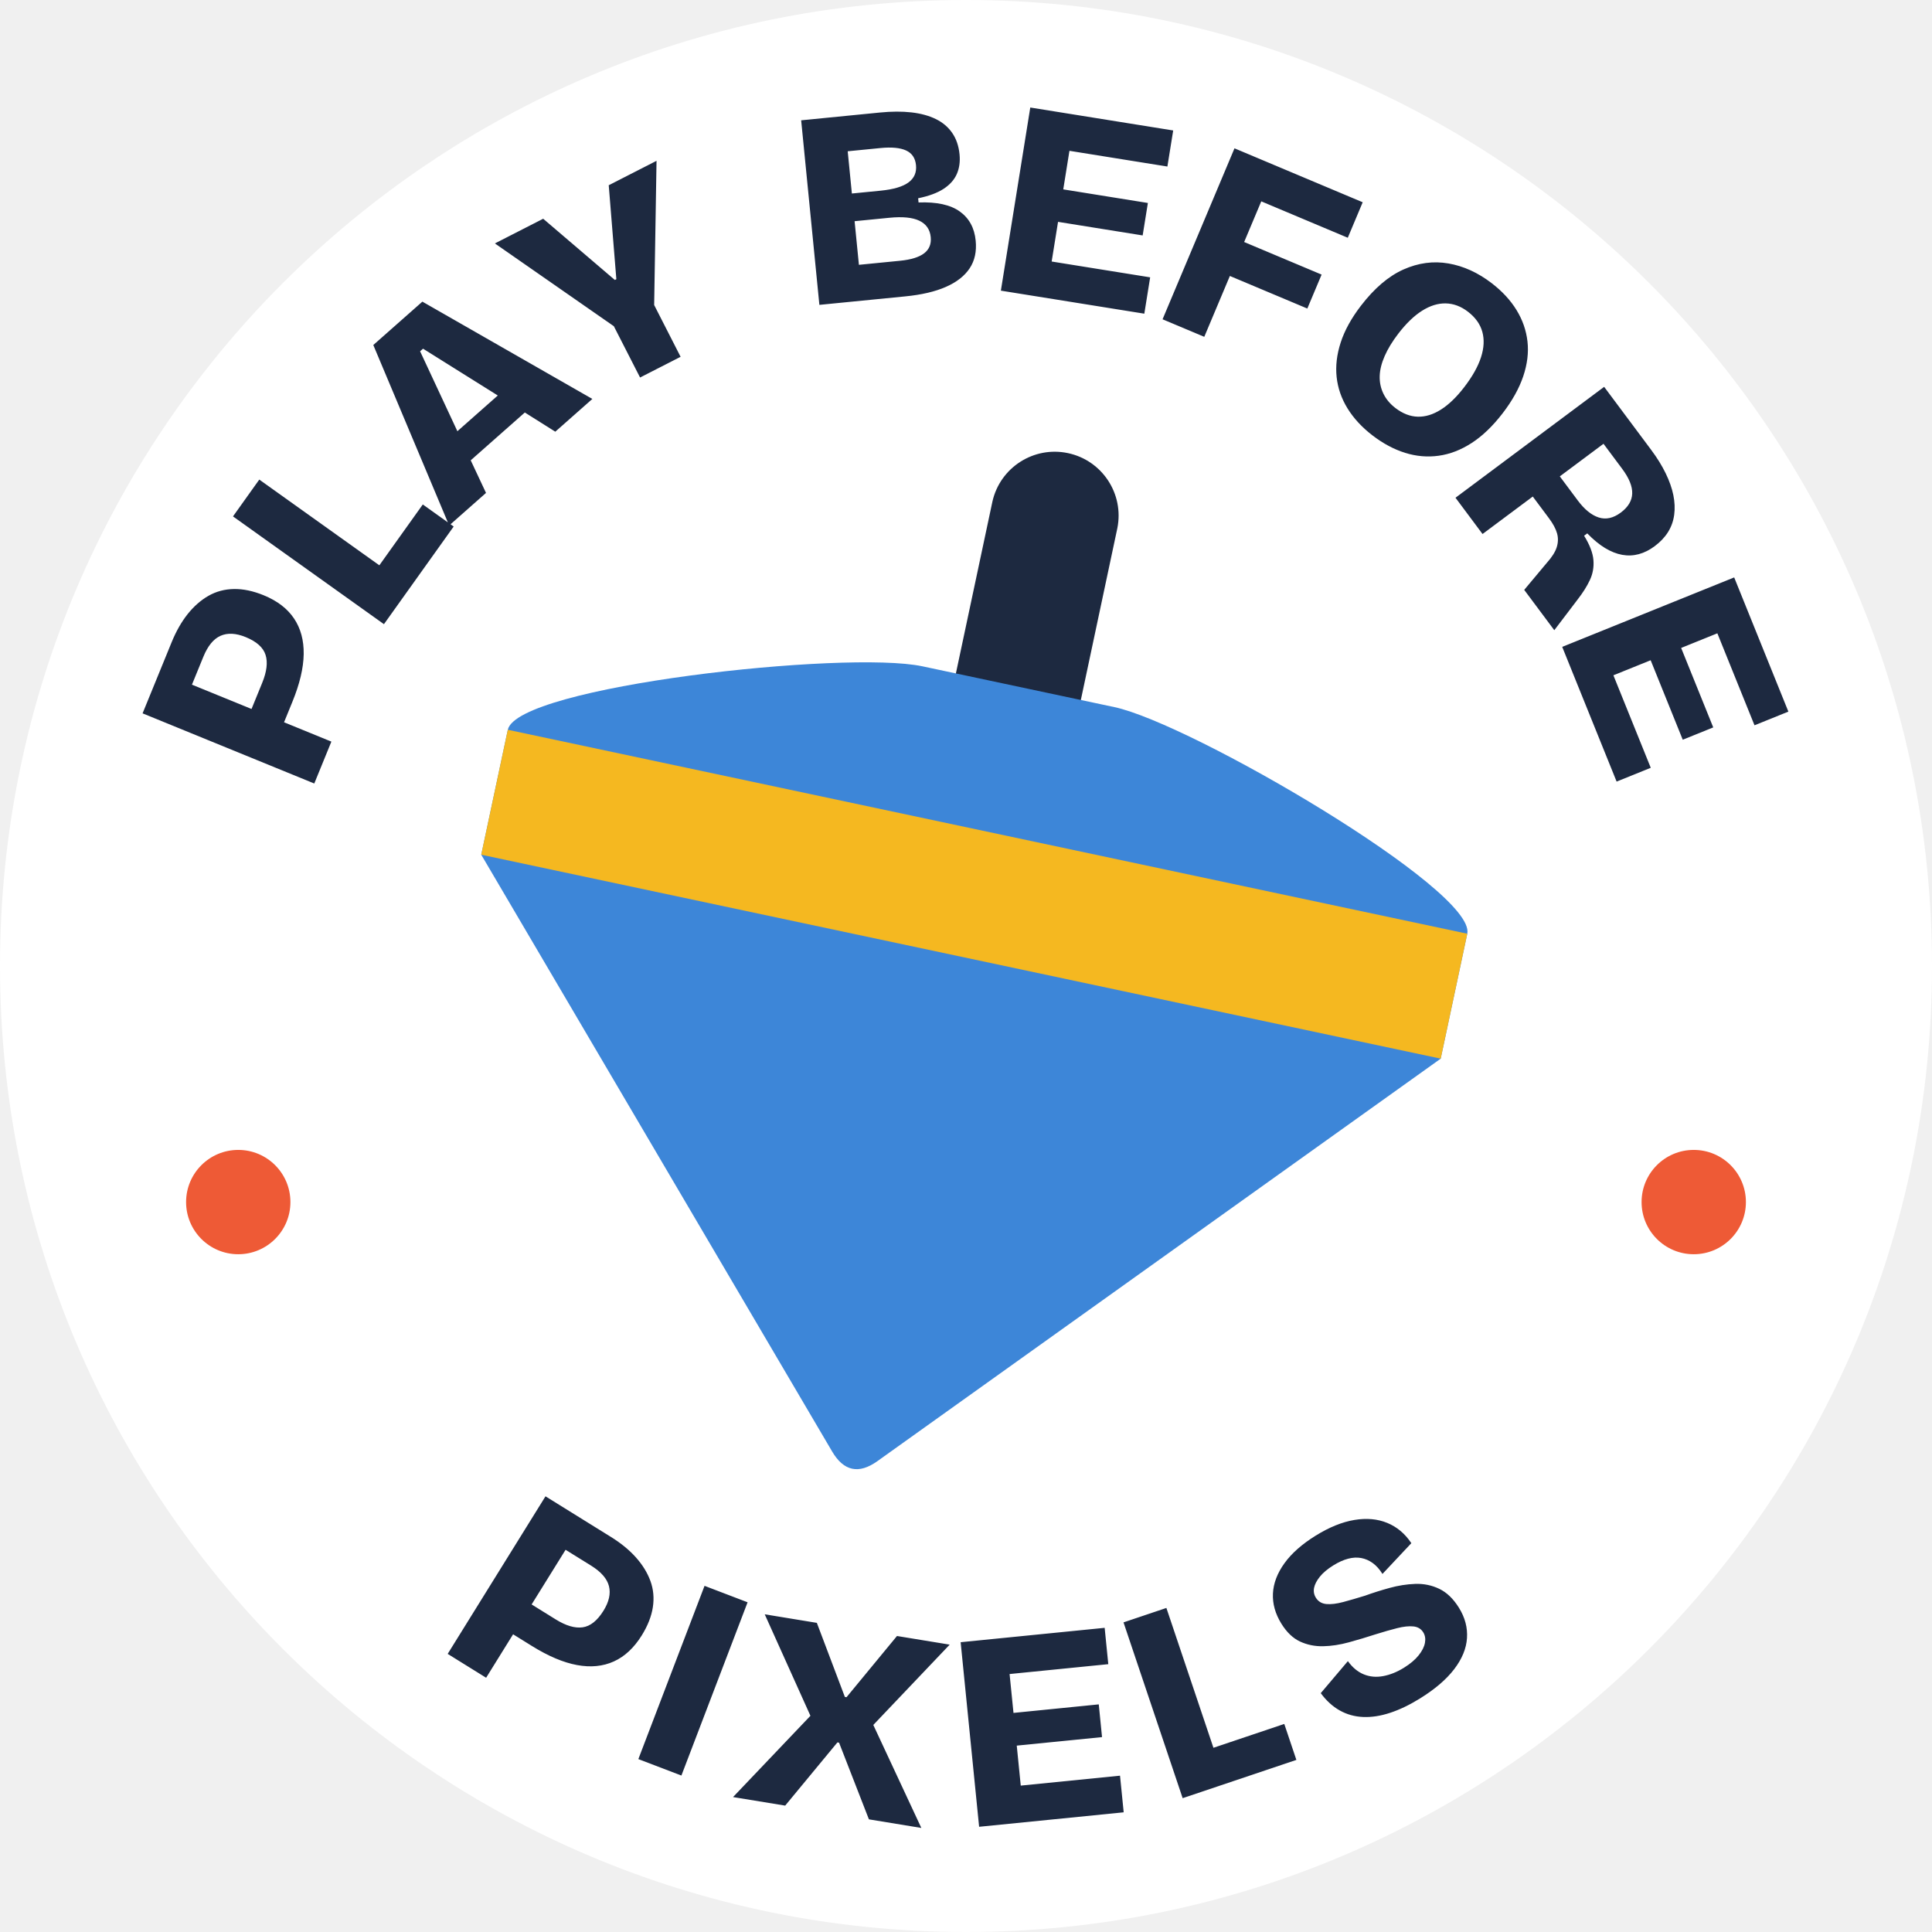
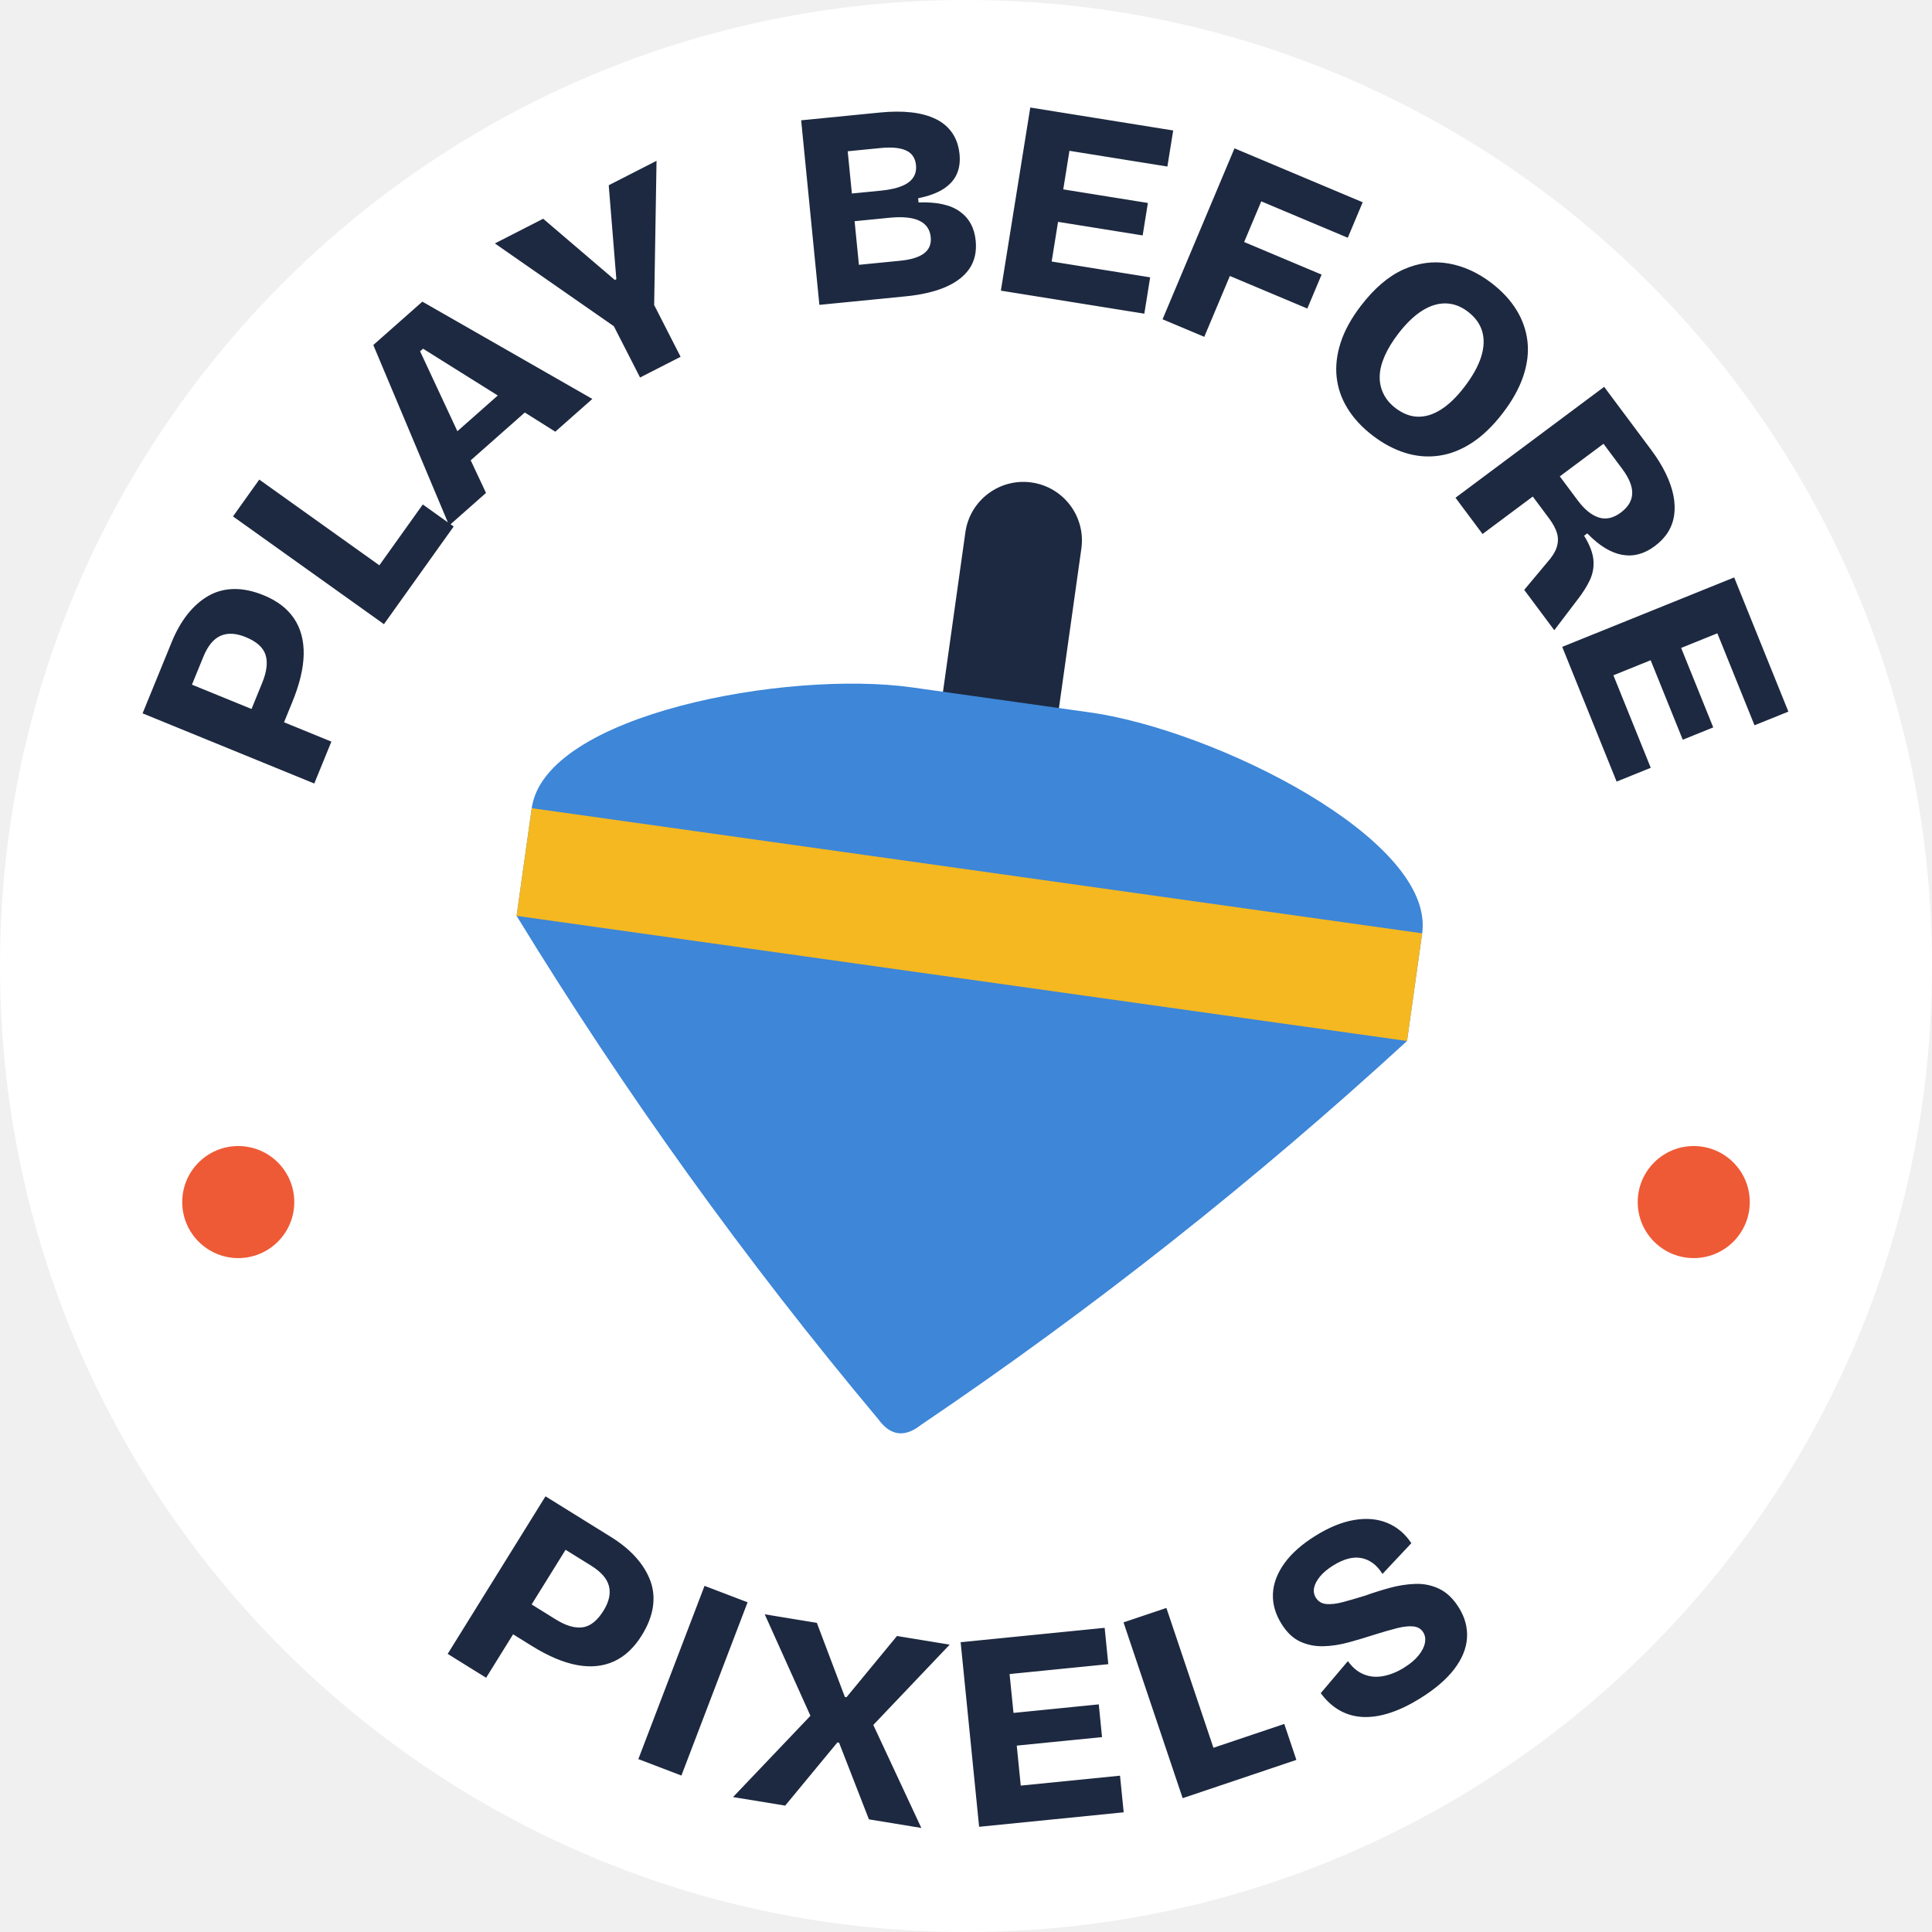
<svg xmlns="http://www.w3.org/2000/svg" viewBox="-500 -500 1000 1000" width="1000" height="1000" role="img" aria-label="Play Before Pixels">
  <circle cx="0" cy="0" r="500" fill="#FFFFFF" />
  <path fill="#1D2940" d="M-337.33 -94.46 -426.2 -130.77 -411.13 -167.66Q-407.66 -176.14 -402.84 -182.19Q-398.01 -188.23 -392.07 -191.62Q-386.13 -195 -378.93 -195.12Q-371.73 -195.25 -363.52 -191.89Q-353.01 -187.6 -347.83 -179.9Q-342.65 -172.21 -342.81 -161.43Q-342.97 -150.66 -348.64 -136.79L-352.98 -126.15L-328.48 -116.14ZM-400.65 -145.62 -369.81 -133.03 -364.26 -146.63Q-360.74 -155.24 -362.54 -161.01Q-364.35 -166.78 -372.83 -170.24Q-380.37 -173.32 -385.83 -170.92Q-391.29 -168.52 -394.76 -160.03ZM-301.27 -176.93 -379.4 -232.71 -365.8 -251.77 -303.65 -207.4 -281.16 -238.89 -265.18 -227.48ZM-267.51 -228.01 -306.78 -321.42 -281.38 -343.87 -193.4 -293.51 -212.58 -276.56 -228.35 -286.49 -256.36 -261.74 -248.44 -244.87ZM-242.34 -295.29 -281.03 -319.52 -282.56 -318.18 -263.26 -276.8ZM-168.7 -304.6 -182.27 -331.15 -243.85 -374 -218.85 -386.78 -181.76 -355.09 -180.98 -355.49 -184.92 -404.12 -160.18 -416.76 -161.41 -342.13 -147.72 -315.32ZM-75.89 -342.2 -85.32 -437.73 -44.5 -441.76Q-35.53 -442.65 -28.29 -441.83Q-21.04 -441.01 -15.67 -438.4Q-10.3 -435.79 -7.14 -431.2Q-3.98 -426.62 -3.34 -420.11Q-2.78 -414.46 -4.75 -409.95Q-6.72 -405.45 -11.59 -402.26Q-16.46 -399.08 -24.77 -397.38L-24.56 -395.21Q-10.43 -395.73 -3.2 -390.52Q4.04 -385.32 5.01 -375.47Q5.84 -367.08 1.9 -361.13Q-2.05 -355.19 -10.38 -351.52Q-18.71 -347.84 -31.45 -346.59ZM-55.43 -362.93 -34.15 -365.03Q-25.61 -365.87 -21.67 -368.89Q-17.73 -371.91 -18.26 -377.27Q-18.84 -383.2 -24.14 -385.75Q-29.43 -388.3 -39.71 -387.28L-57.66 -385.51ZM-59.07 -399.84 -44.16 -401.31Q-34.18 -402.3 -29.75 -405.59Q-25.32 -408.87 -25.88 -414.52Q-26.43 -420.02 -31.02 -422.12Q-35.61 -424.23 -44.3 -423.37L-61.23 -421.7ZM18.05 -349.56 33.27 -444.35 107.24 -432.47 104.24 -413.8 53.54 -421.94 50.34 -401.98 94.14 -394.94 91.44 -378.14 47.64 -385.17 44.34 -364.64 95.32 -356.45 92.3 -337.64ZM101.74 -334.74 138.97 -423.23 205.33 -395.31 197.61 -376.94 152.83 -395.78 143.97 -374.73 184.06 -357.87 176.67 -340.3 136.58 -357.16 123.33 -325.66ZM210.43 -274.61Q202.24 -280.9 197.5 -288.57Q192.76 -296.25 191.84 -304.84Q190.92 -313.43 193.95 -322.75Q196.98 -332.07 204.42 -341.76Q214.88 -355.37 226.44 -360.52Q238.01 -365.67 249.74 -363.63Q261.47 -361.59 272.08 -353.44Q280.27 -347.15 284.95 -339.52Q289.64 -331.89 290.62 -323.25Q291.59 -314.61 288.42 -305.22Q285.24 -295.83 277.8 -286.14Q270.09 -276.11 261.72 -270.7Q253.36 -265.3 244.64 -264.11Q235.93 -262.91 227.28 -265.61Q218.63 -268.32 210.43 -274.61ZM222.26 -288.81Q227.92 -284.47 233.85 -284.32Q239.78 -284.16 245.86 -288.02Q251.94 -291.88 257.88 -299.61Q264.26 -307.91 266.58 -315.12Q268.9 -322.32 267.24 -328.27Q265.58 -334.23 259.81 -338.66Q254.39 -342.82 248.35 -342.96Q242.32 -343.1 236.09 -339.18Q229.86 -335.25 223.75 -327.29Q219.14 -321.29 216.71 -315.73Q214.27 -310.17 214.13 -305.33Q213.99 -300.49 216.05 -296.24Q218.11 -292 222.26 -288.81ZM253.36 -242.37 330.31 -299.77 354.66 -267.13Q359.27 -260.95 362.15 -255.02Q365.03 -249.09 366.12 -243.74Q367.21 -238.38 366.56 -233.54Q365.91 -228.7 363.4 -224.65Q360.88 -220.59 356.45 -217.29Q352.49 -214.33 348.27 -213.18Q344.05 -212.03 339.64 -212.82Q335.24 -213.62 330.75 -216.35Q326.26 -219.08 321.56 -223.92L319.93 -222.71Q324.3 -215.63 324.75 -210.15Q325.21 -204.68 322.94 -199.82Q320.67 -194.95 316.59 -189.72L304.5 -173.81L288.93 -194.68L300.63 -208.67Q304.6 -213.09 305.76 -216.76Q306.92 -220.44 305.92 -223.96Q304.93 -227.49 301.71 -231.8L293.36 -242.99L267.36 -223.6ZM307.35 -253.43 316.66 -240.95Q321.88 -233.96 327.49 -232.16Q333.1 -230.35 338.93 -234.7Q344.64 -238.96 344.83 -244.55Q345.02 -250.13 339.62 -257.36L329.97 -270.3ZM308.6 -165.18 397.61 -201.13 425.66 -131.67 408.13 -124.59 388.9 -172.2 370.16 -164.63 386.77 -123.5 370.99 -117.12 354.38 -158.26 335.09 -150.47 354.43 -102.59 336.76 -95.45ZM-268.28 356.05 -217.65 274.49 -183.79 295.51Q-176 300.34 -170.85 306.11Q-165.7 311.88 -163.35 318.3Q-161 324.72 -162.08 331.84Q-163.16 338.96 -167.84 346.5Q-173.83 356.13 -182.28 359.96Q-190.73 363.79 -201.33 361.83Q-211.93 359.87 -224.66 351.97L-234.42 345.91L-248.38 368.4ZM-207.26 302.17 -224.83 330.46 -212.35 338.21Q-204.44 343.12 -198.45 342.3Q-192.47 341.48 -187.63 333.7Q-183.34 326.78 -184.8 320.99Q-186.26 315.21 -194.04 310.37ZM-169.59 410.51 -135.33 320.83 -113.05 329.34 -147.31 419.02ZM-120.58 430.16 -80.52 388.09 -104.18 335.56 -77.2 339.99 -62.7 378.33 -61.84 378.47 -35.72 346.79 -8.44 351.26 -47.98 392.83 -23.12 446.14 -50.25 441.69 -65.7 402.01 -66.56 401.87 -93.59 434.58ZM6.79 445.54 -2.77 350.01 71.77 342.56 73.65 361.37 22.56 366.48 24.58 386.6 68.72 382.18 70.41 399.12 26.27 403.53 28.34 424.23 79.72 419.09 81.62 438.05ZM112.14 430.73 81.53 339.74 103.72 332.27 128.07 404.65 164.74 392.31 171 410.92ZM234.95 379.14Q226.91 384.12 219.53 386.55Q212.14 388.99 205.55 388.71Q198.96 388.43 193.45 385.33Q187.94 382.24 183.62 376.37L197.66 359.8Q201.25 364.77 205.93 366.66Q210.6 368.55 215.97 367.54Q221.33 366.53 226.65 363.24Q231.59 360.18 234.29 356.79Q236.99 353.41 237.55 350.32Q238.12 347.24 236.67 344.89Q234.98 342.17 231.52 341.83Q228.06 341.49 223.18 342.72Q218.29 343.95 212.13 345.88Q205.15 348.15 198.21 350.05Q191.26 351.96 184.84 352.09Q178.42 352.21 172.89 349.65Q167.37 347.08 163.23 340.4Q158.49 332.74 158.87 324.8Q159.26 316.86 164.83 309.13Q170.39 301.41 181.03 294.82Q191.54 288.31 201 286.73Q210.46 285.15 218.02 288.25Q225.59 291.35 230.51 298.74L215.56 314.67Q213.34 311.08 210.54 309.05Q207.75 307.02 204.56 306.43Q201.37 305.84 197.76 306.79Q194.16 307.74 190.2 310.19Q185.63 313.02 183.16 316.09Q180.7 319.15 180.16 321.88Q179.63 324.61 181.08 326.96Q182.92 329.92 186.54 330.25Q190.16 330.57 195.3 329.19Q200.43 327.81 206.46 325.95Q212.47 323.77 219.19 321.92Q225.92 320.06 232.52 319.82Q239.13 319.58 244.97 322.38Q250.81 325.18 255.18 332.23Q259.85 339.77 259.31 347.89Q258.78 356 252.68 363.97Q246.58 371.94 234.95 379.14Z" />
-   <circle cx="376.68" cy="122.19" r="27" fill="#EE5A36" />
-   <circle cx="-376.68" cy="122.19" r="27" fill="#EE5A36" />
-   <path fill="#1D2940" d="M-13.21 -113.9L13.67 -240.37A33.06 33.06 0 0 1 78.34 -226.62L51.46 -100.15Z" />
-   <path fill="#3D86D8" d="M-250.91 -57.6L-237.16 -122.27L-237.16 -122.27C-232.38 -144.79 -62.29 -163.56 -22.56 -155.12L76.77 -134.01C116.5 -125.56 264.24 -39.23 259.46 -16.71L259.46 -16.71L245.71 47.96L245.71 47.96Q99.92 152.13 -45.88 256.3Q-60.29 266.59 -69.27 251.32Q-160.09 96.86 -250.91 -57.6Z" />
-   <path fill="#F5B820" d="M-237.16 -122.27L259.46 -16.71L245.71 47.96L-250.91 -57.6Z" />
+   <circle cx="376.68" cy="122.19" r="29" fill="#EE5A36" />
+   <circle cx="-376.68" cy="122.19" r="29" fill="#EE5A36" />
+   <path fill="#1D2940" d="M-18.13 -97.73L-0.32 -224.48A30.31 30.31 0 0 1 59.71 -216.04L41.89 -89.3Z" />
+   <path fill="#3D86D8" d="M-232.61 -25.95L-224.78 -81.69C-217.94 -130.32 -92.52 -153.28 -27.99 -144.21L64.19 -131.25C128.71 -122.18 242.95 -65.55 236.11 -16.91L228.28 38.82Q109.86 147.52 -23.32 237.54Q-36.06 247.6 -45.53 234.41Q-148.74 111.18 -232.61 -25.95Z" />
+   <path fill="#F5B820" d="M-224.78 -81.69L236.11 -16.91L228.28 38.82L-232.61 -25.95Z" />
</svg>
